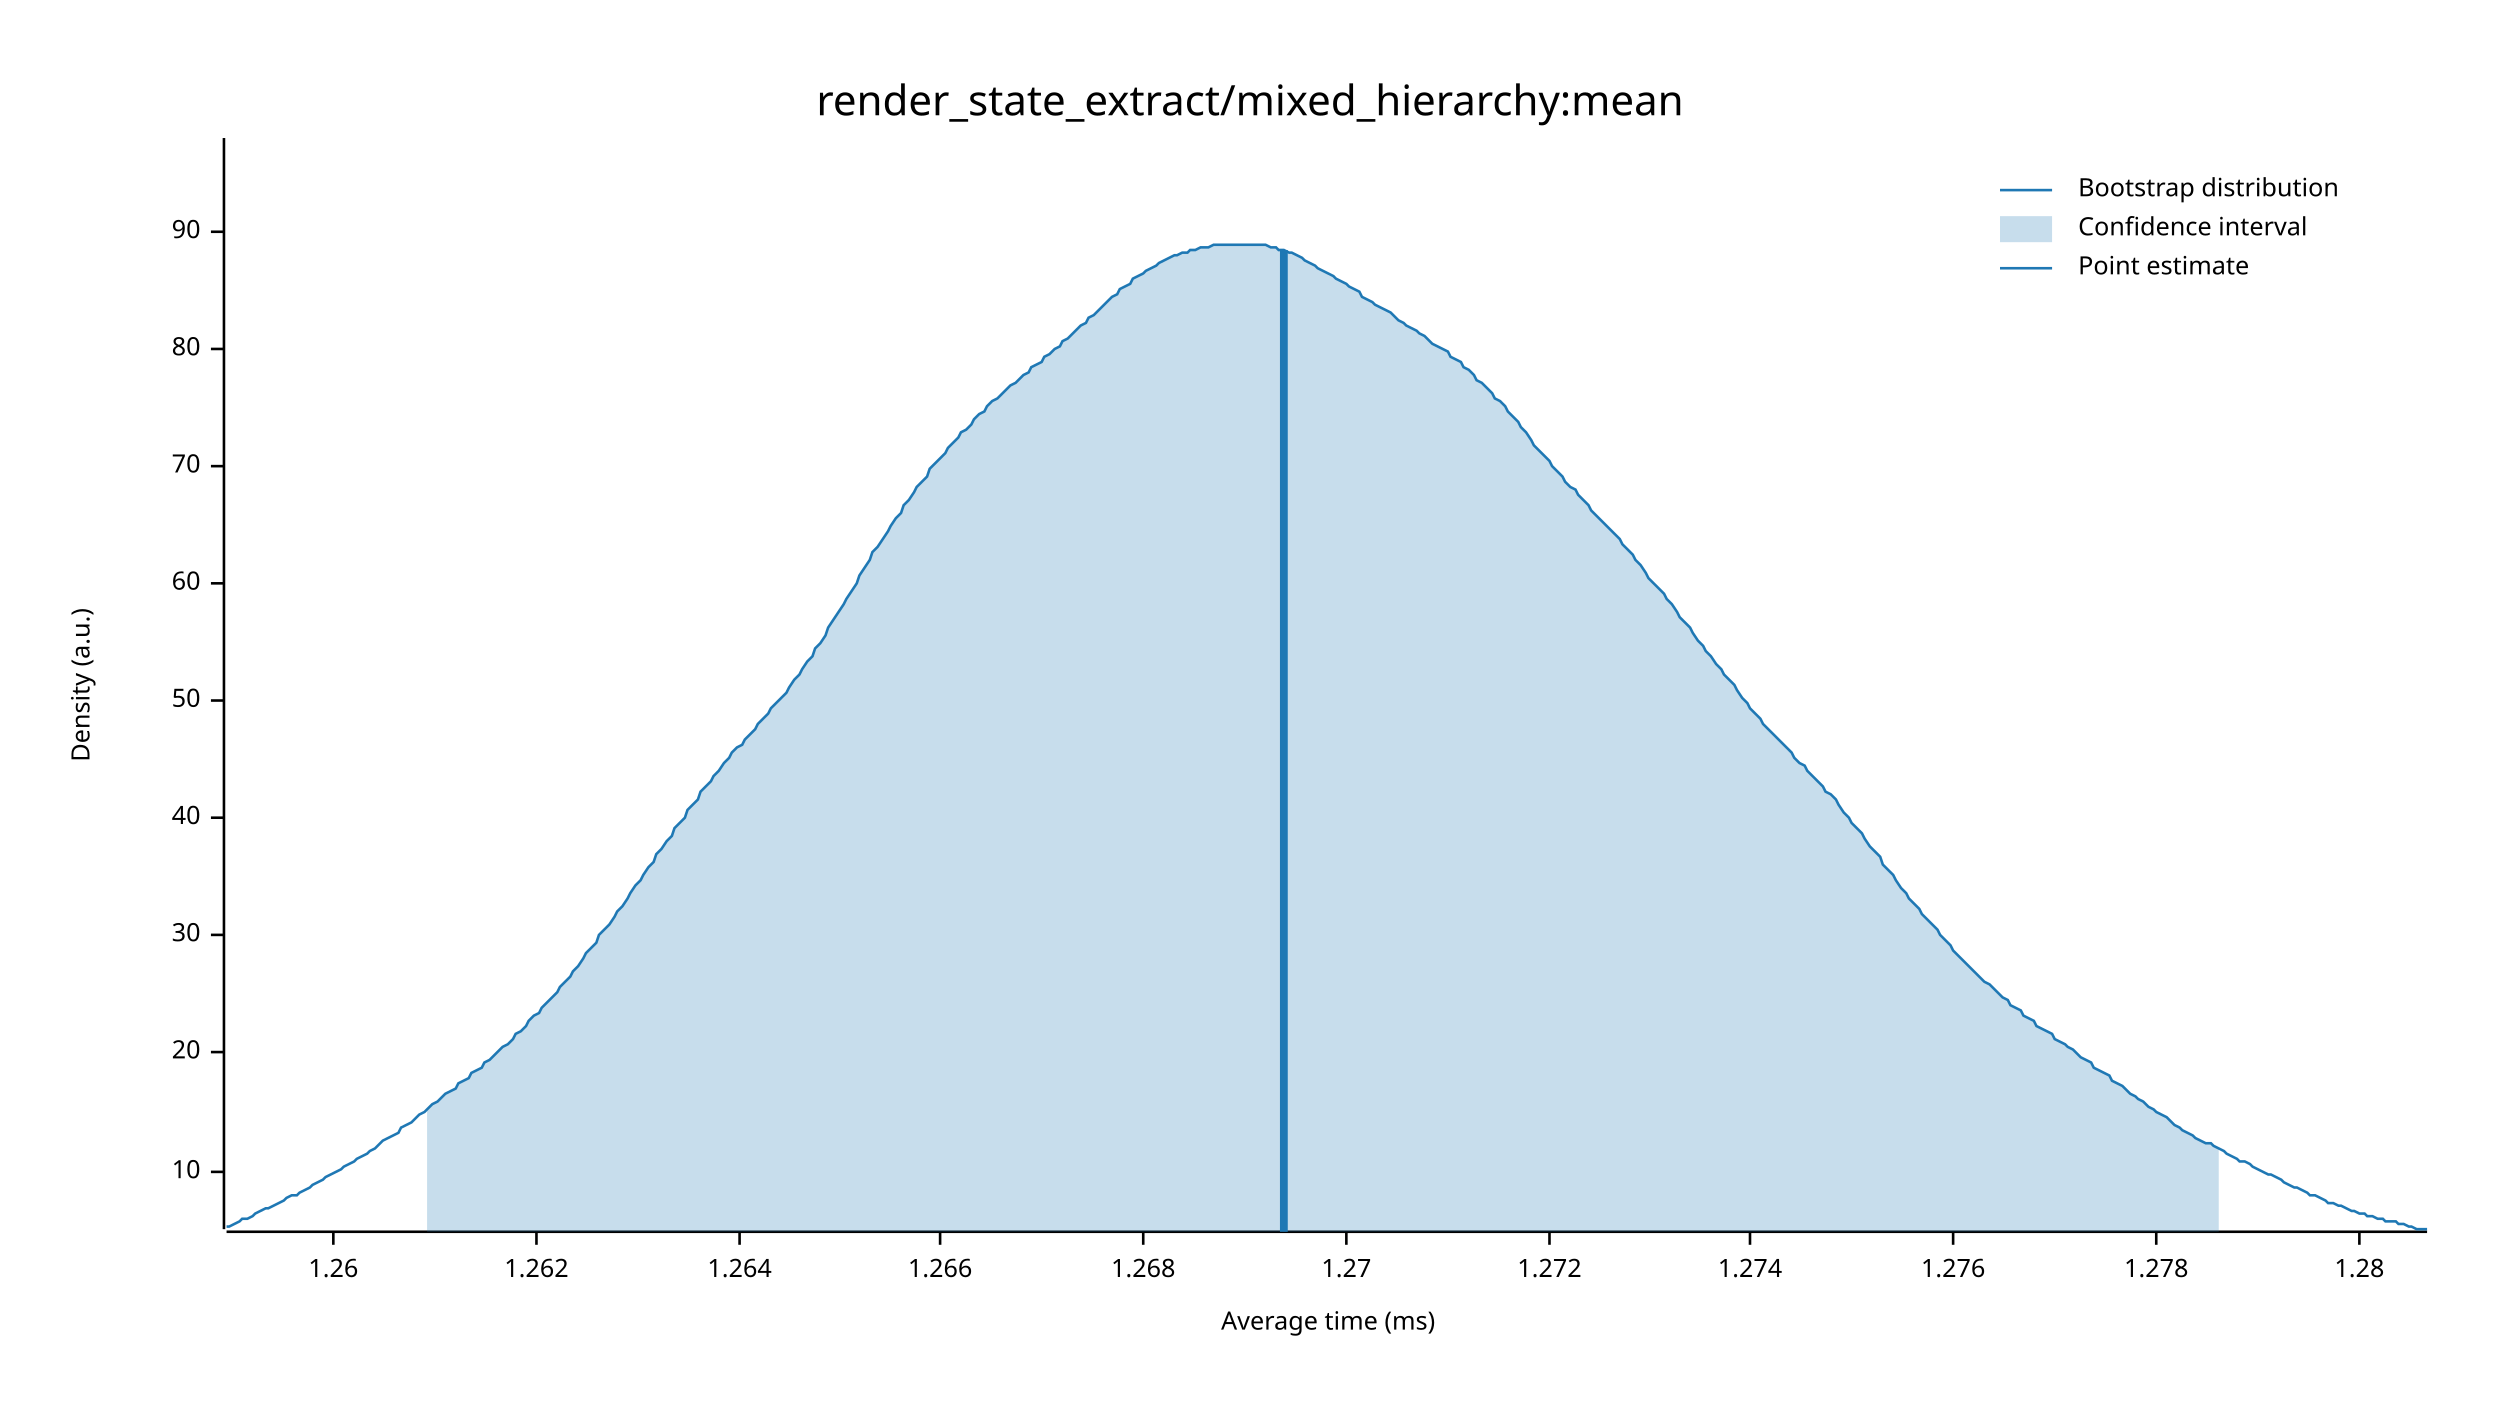
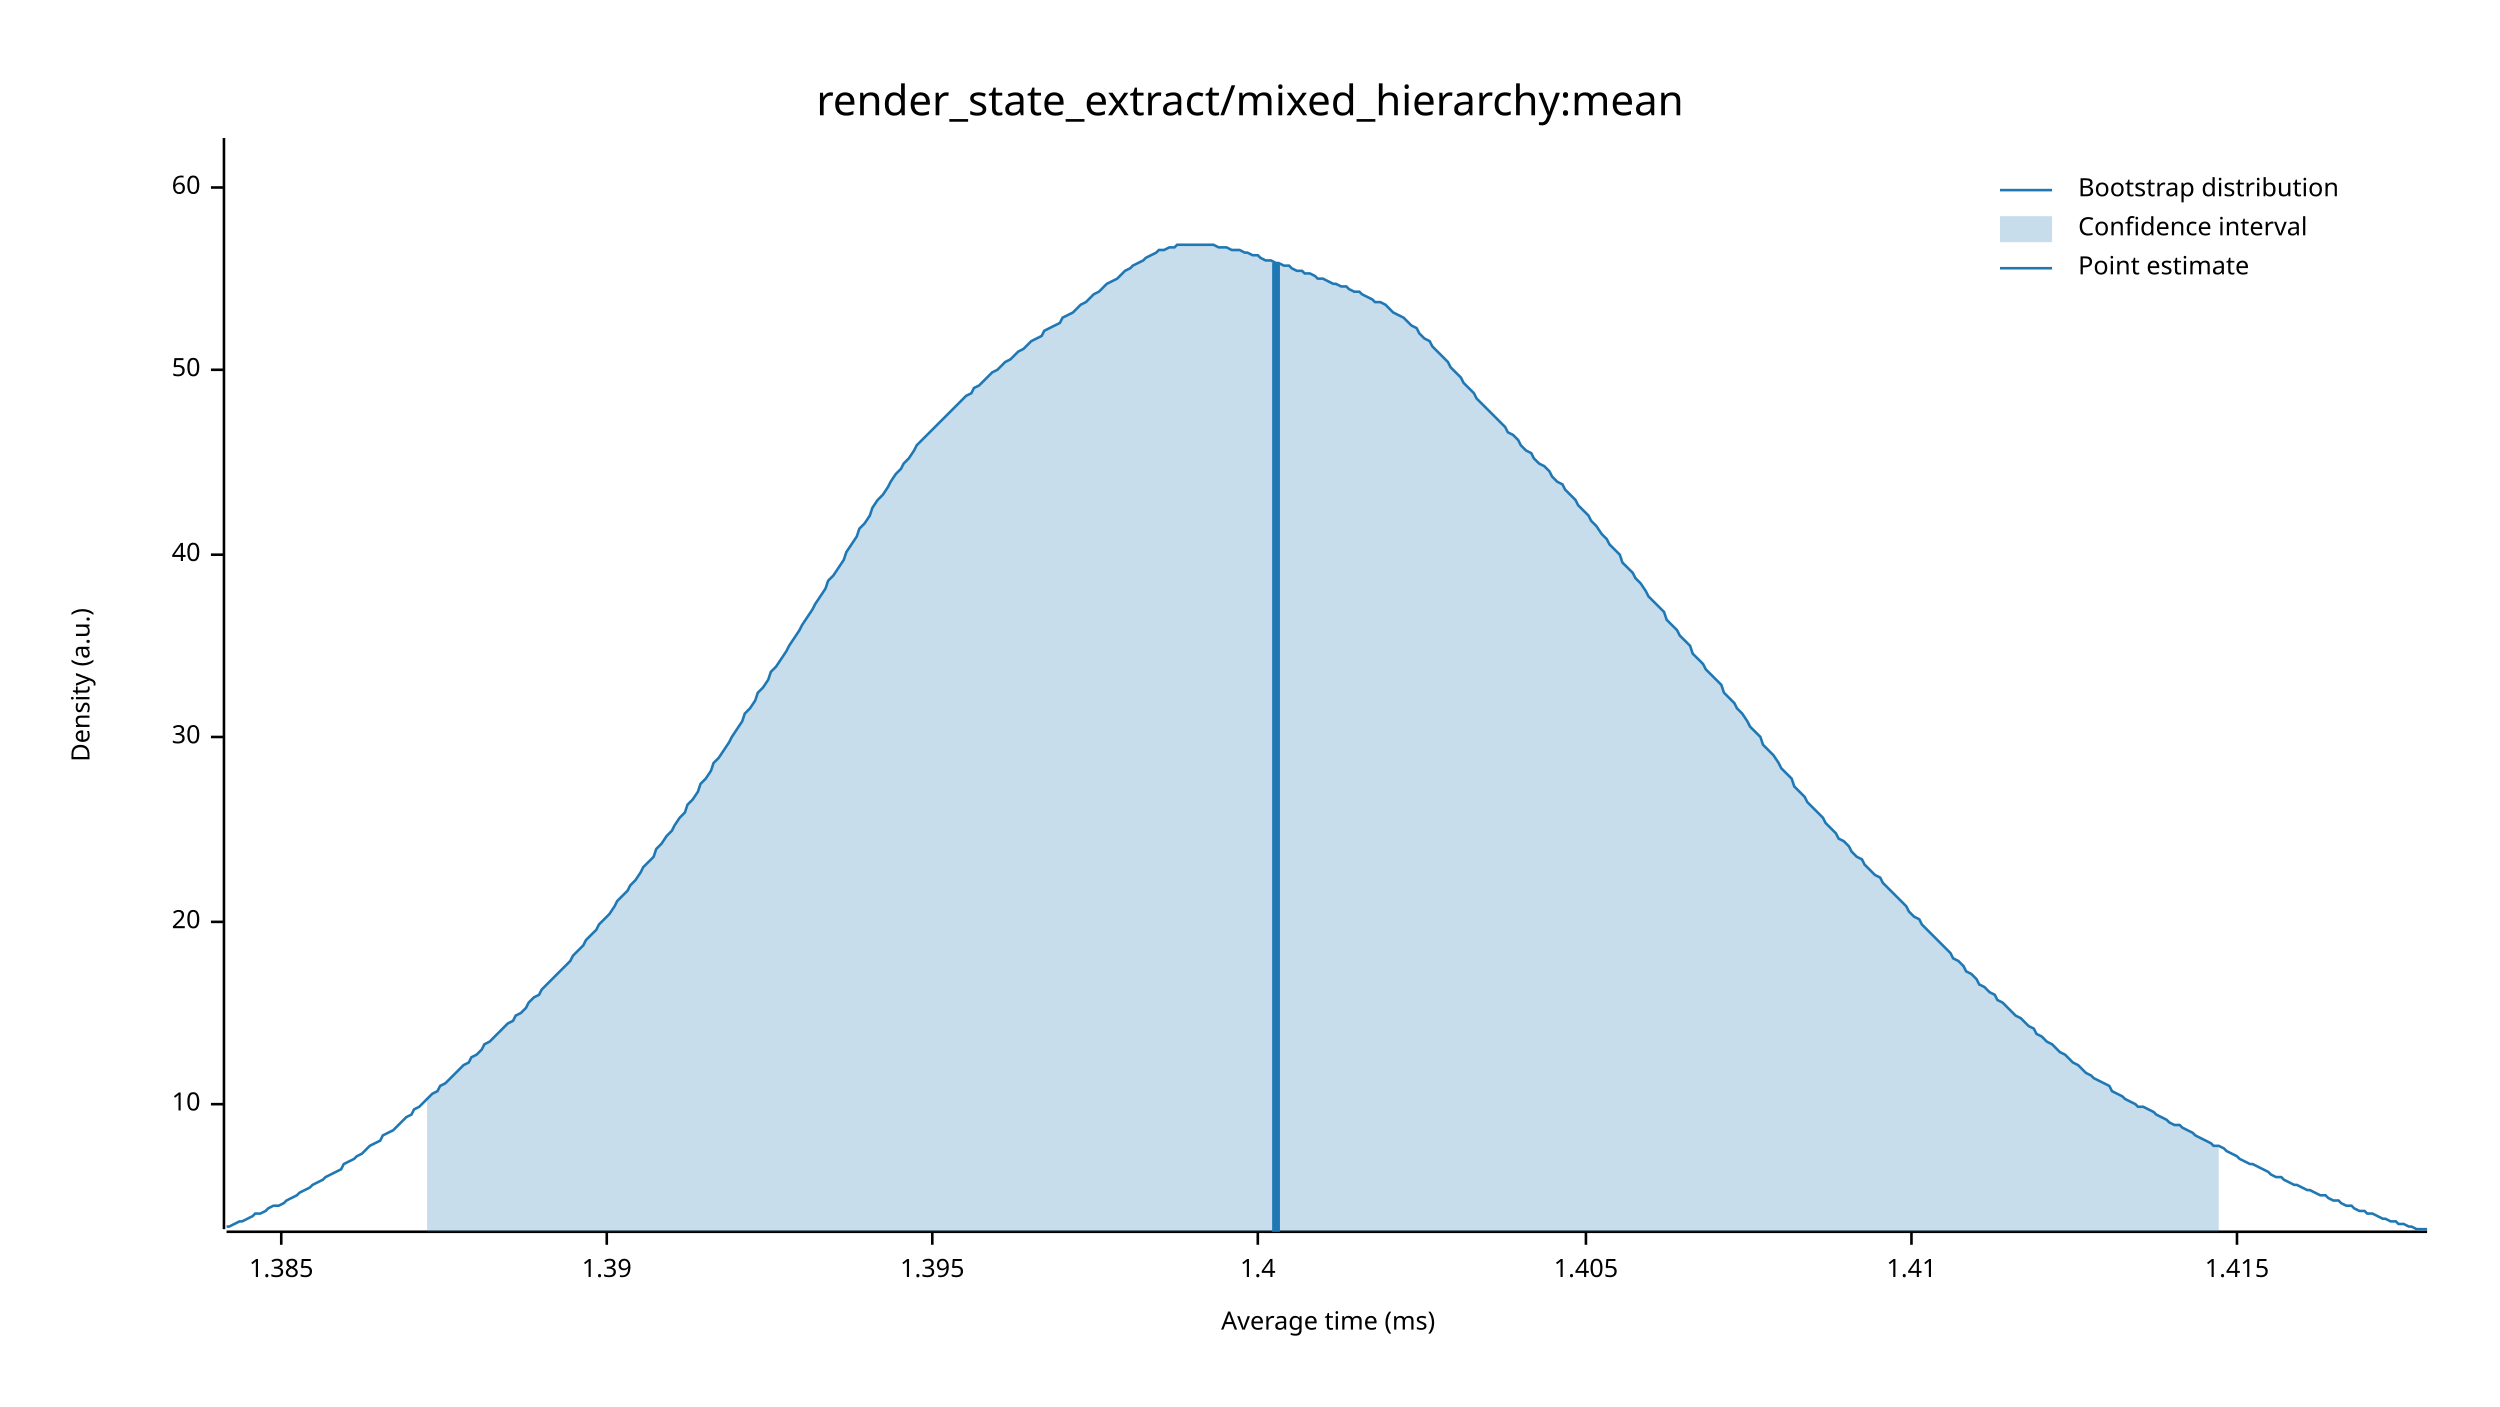
<svg xmlns="http://www.w3.org/2000/svg" width="960" height="540" viewBox="0 0 960 540">
  <text x="480" y="32" dy="0.76em" text-anchor="middle" font-family="sans-serif" font-size="16.129" opacity="1" fill="#000000">
render_state_extract/mixed_hierarchy:mean
</text>
  <text x="27" y="263" dy="0.76em" text-anchor="middle" font-family="sans-serif" font-size="9.677" opacity="1" fill="#000000" transform="rotate(270, 27, 263)">
Density (a.u.)
</text>
  <text x="510" y="513" dy="-0.5ex" text-anchor="middle" font-family="sans-serif" font-size="9.677" opacity="1" fill="#000000">
Average time (ms)
</text>
  <polyline fill="none" opacity="1" stroke="#000000" stroke-width="1" points="86,53 86,472 " />
-   <text x="77" y="450" dy="0.5ex" text-anchor="end" font-family="sans-serif" font-size="9.677" opacity="1" fill="#000000">
+   <text x="77" y="424" dy="0.5ex" text-anchor="end" font-family="sans-serif" font-size="9.677" opacity="1" fill="#000000">
10
</text>
-   <polyline fill="none" opacity="1" stroke="#000000" stroke-width="1" points="81,450 86,450 " />
-   <text x="77" y="404" dy="0.5ex" text-anchor="end" font-family="sans-serif" font-size="9.677" opacity="1" fill="#000000">
+   <polyline fill="none" opacity="1" stroke="#000000" stroke-width="1" points="81,424 86,424 " />
+   <text x="77" y="354" dy="0.5ex" text-anchor="end" font-family="sans-serif" font-size="9.677" opacity="1" fill="#000000">
20
</text>
-   <polyline fill="none" opacity="1" stroke="#000000" stroke-width="1" points="81,404 86,404 " />
-   <text x="77" y="359" dy="0.5ex" text-anchor="end" font-family="sans-serif" font-size="9.677" opacity="1" fill="#000000">
+   <polyline fill="none" opacity="1" stroke="#000000" stroke-width="1" points="81,354 86,354 " />
+   <text x="77" y="283" dy="0.5ex" text-anchor="end" font-family="sans-serif" font-size="9.677" opacity="1" fill="#000000">
30
</text>
-   <polyline fill="none" opacity="1" stroke="#000000" stroke-width="1" points="81,359 86,359 " />
-   <text x="77" y="314" dy="0.5ex" text-anchor="end" font-family="sans-serif" font-size="9.677" opacity="1" fill="#000000">
+   <polyline fill="none" opacity="1" stroke="#000000" stroke-width="1" points="81,283 86,283 " />
+   <text x="77" y="213" dy="0.5ex" text-anchor="end" font-family="sans-serif" font-size="9.677" opacity="1" fill="#000000">
40
</text>
-   <polyline fill="none" opacity="1" stroke="#000000" stroke-width="1" points="81,314 86,314 " />
-   <text x="77" y="269" dy="0.5ex" text-anchor="end" font-family="sans-serif" font-size="9.677" opacity="1" fill="#000000">
+   <polyline fill="none" opacity="1" stroke="#000000" stroke-width="1" points="81,213 86,213 " />
+   <text x="77" y="142" dy="0.5ex" text-anchor="end" font-family="sans-serif" font-size="9.677" opacity="1" fill="#000000">
50
</text>
-   <polyline fill="none" opacity="1" stroke="#000000" stroke-width="1" points="81,269 86,269 " />
-   <text x="77" y="224" dy="0.5ex" text-anchor="end" font-family="sans-serif" font-size="9.677" opacity="1" fill="#000000">
+   <polyline fill="none" opacity="1" stroke="#000000" stroke-width="1" points="81,142 86,142 " />
+   <text x="77" y="72" dy="0.5ex" text-anchor="end" font-family="sans-serif" font-size="9.677" opacity="1" fill="#000000">
60
</text>
-   <polyline fill="none" opacity="1" stroke="#000000" stroke-width="1" points="81,224 86,224 " />
-   <text x="77" y="179" dy="0.5ex" text-anchor="end" font-family="sans-serif" font-size="9.677" opacity="1" fill="#000000">
- 70
+   <polyline fill="none" opacity="1" stroke="#000000" stroke-width="1" points="81,72 86,72 " />
+   <polyline fill="none" opacity="1" stroke="#000000" stroke-width="1" points="87,473 932,473 " />
+   <text x="108" y="483" dy="0.76em" text-anchor="middle" font-family="sans-serif" font-size="9.677" opacity="1" fill="#000000">
+ 1.385
</text>
-   <polyline fill="none" opacity="1" stroke="#000000" stroke-width="1" points="81,179 86,179 " />
-   <text x="77" y="134" dy="0.5ex" text-anchor="end" font-family="sans-serif" font-size="9.677" opacity="1" fill="#000000">
- 80
+   <polyline fill="none" opacity="1" stroke="#000000" stroke-width="1" points="108,473 108,478 " />
+   <text x="233" y="483" dy="0.76em" text-anchor="middle" font-family="sans-serif" font-size="9.677" opacity="1" fill="#000000">
+ 1.39
</text>
-   <polyline fill="none" opacity="1" stroke="#000000" stroke-width="1" points="81,134 86,134 " />
-   <text x="77" y="89" dy="0.5ex" text-anchor="end" font-family="sans-serif" font-size="9.677" opacity="1" fill="#000000">
- 90
+   <polyline fill="none" opacity="1" stroke="#000000" stroke-width="1" points="233,473 233,478 " />
+   <text x="358" y="483" dy="0.76em" text-anchor="middle" font-family="sans-serif" font-size="9.677" opacity="1" fill="#000000">
+ 1.395
</text>
-   <polyline fill="none" opacity="1" stroke="#000000" stroke-width="1" points="81,89 86,89 " />
-   <polyline fill="none" opacity="1" stroke="#000000" stroke-width="1" points="87,473 932,473 " />
-   <text x="128" y="483" dy="0.76em" text-anchor="middle" font-family="sans-serif" font-size="9.677" opacity="1" fill="#000000">
- 1.26
+   <polyline fill="none" opacity="1" stroke="#000000" stroke-width="1" points="358,473 358,478 " />
+   <text x="483" y="483" dy="0.76em" text-anchor="middle" font-family="sans-serif" font-size="9.677" opacity="1" fill="#000000">
+ 1.4
</text>
-   <polyline fill="none" opacity="1" stroke="#000000" stroke-width="1" points="128,473 128,478 " />
-   <text x="206" y="483" dy="0.76em" text-anchor="middle" font-family="sans-serif" font-size="9.677" opacity="1" fill="#000000">
- 1.262
+   <polyline fill="none" opacity="1" stroke="#000000" stroke-width="1" points="483,473 483,478 " />
+   <text x="609" y="483" dy="0.76em" text-anchor="middle" font-family="sans-serif" font-size="9.677" opacity="1" fill="#000000">
+ 1.405
</text>
-   <polyline fill="none" opacity="1" stroke="#000000" stroke-width="1" points="206,473 206,478 " />
-   <text x="284" y="483" dy="0.76em" text-anchor="middle" font-family="sans-serif" font-size="9.677" opacity="1" fill="#000000">
- 1.264
+   <polyline fill="none" opacity="1" stroke="#000000" stroke-width="1" points="609,473 609,478 " />
+   <text x="734" y="483" dy="0.76em" text-anchor="middle" font-family="sans-serif" font-size="9.677" opacity="1" fill="#000000">
+ 1.41
</text>
-   <polyline fill="none" opacity="1" stroke="#000000" stroke-width="1" points="284,473 284,478 " />
-   <text x="361" y="483" dy="0.76em" text-anchor="middle" font-family="sans-serif" font-size="9.677" opacity="1" fill="#000000">
- 1.266
+   <polyline fill="none" opacity="1" stroke="#000000" stroke-width="1" points="734,473 734,478 " />
+   <text x="859" y="483" dy="0.76em" text-anchor="middle" font-family="sans-serif" font-size="9.677" opacity="1" fill="#000000">
+ 1.415
</text>
-   <polyline fill="none" opacity="1" stroke="#000000" stroke-width="1" points="361,473 361,478 " />
-   <text x="439" y="483" dy="0.76em" text-anchor="middle" font-family="sans-serif" font-size="9.677" opacity="1" fill="#000000">
- 1.268
- </text>
-   <polyline fill="none" opacity="1" stroke="#000000" stroke-width="1" points="439,473 439,478 " />
-   <text x="517" y="483" dy="0.76em" text-anchor="middle" font-family="sans-serif" font-size="9.677" opacity="1" fill="#000000">
- 1.27
- </text>
-   <polyline fill="none" opacity="1" stroke="#000000" stroke-width="1" points="517,473 517,478 " />
-   <text x="595" y="483" dy="0.76em" text-anchor="middle" font-family="sans-serif" font-size="9.677" opacity="1" fill="#000000">
- 1.272
- </text>
-   <polyline fill="none" opacity="1" stroke="#000000" stroke-width="1" points="595,473 595,478 " />
-   <text x="672" y="483" dy="0.76em" text-anchor="middle" font-family="sans-serif" font-size="9.677" opacity="1" fill="#000000">
- 1.274
- </text>
-   <polyline fill="none" opacity="1" stroke="#000000" stroke-width="1" points="672,473 672,478 " />
-   <text x="750" y="483" dy="0.76em" text-anchor="middle" font-family="sans-serif" font-size="9.677" opacity="1" fill="#000000">
- 1.276
- </text>
-   <polyline fill="none" opacity="1" stroke="#000000" stroke-width="1" points="750,473 750,478 " />
-   <text x="828" y="483" dy="0.76em" text-anchor="middle" font-family="sans-serif" font-size="9.677" opacity="1" fill="#000000">
- 1.278
- </text>
-   <polyline fill="none" opacity="1" stroke="#000000" stroke-width="1" points="828,473 828,478 " />
-   <text x="906" y="483" dy="0.76em" text-anchor="middle" font-family="sans-serif" font-size="9.677" opacity="1" fill="#000000">
- 1.28
- </text>
-   <polyline fill="none" opacity="1" stroke="#000000" stroke-width="1" points="906,473 906,478 " />
-   <polyline fill="none" opacity="1" stroke="#1F78B4" stroke-width="1" points="87,471 88,471 90,470 92,469 93,468 95,468 97,467 98,466 100,465 102,464 103,464 105,463 107,462 109,461 110,460 112,459 114,459 115,458 117,457 119,456 120,455 122,454 124,453 125,452 127,451 129,450 131,449 132,448 134,447 136,446 137,445 139,444 141,443 142,442 144,441 146,439 147,438 149,437 151,436 153,435 154,433 156,432 158,431 159,430 161,428 163,427 164,426 166,424 168,423 169,422 171,420 173,419 175,418 176,416 178,415 180,414 181,412 183,411 185,410 186,408 188,407 190,405 191,404 193,402 195,401 197,399 198,397 200,396 202,394 203,392 205,390 207,389 208,387 210,385 212,383 214,381 215,379 217,377 219,375 220,373 222,371 224,368 225,366 227,364 229,362 230,359 232,357 234,355 236,352 237,350 239,348 241,345 242,343 244,340 246,338 247,336 249,333 251,331 252,328 254,326 256,323 258,321 259,318 261,316 263,314 264,311 266,309 268,307 269,304 271,302 273,300 274,298 276,296 278,293 280,291 281,289 283,287 285,286 286,284 288,282 290,280 291,278 293,276 295,274 296,272 298,270 300,268 302,266 303,264 305,261 307,259 308,257 310,254 312,252 313,249 315,247 317,244 318,241 320,238 322,235 324,232 325,230 327,227 329,224 330,221 332,218 334,215 335,212 337,210 339,207 341,204 342,202 344,199 346,197 347,194 349,192 351,189 352,187 354,185 356,183 357,180 359,178 361,176 363,174 364,172 366,170 368,168 369,166 371,165 373,163 374,161 376,159 378,158 379,156 381,154 383,153 385,151 386,150 388,148 390,147 391,146 393,144 395,143 396,141 398,140 400,139 401,137 403,136 405,134 407,133 408,131 410,130 412,128 413,127 415,125 417,124 418,122 420,121 422,119 423,118 425,116 427,114 429,113 430,111 432,110 434,109 435,107 437,106 439,105 440,104 442,103 444,102 445,101 447,100 449,99 451,98 452,98 454,97 456,97 457,96 459,96 461,95 462,95 464,95 466,94 468,94 469,94 471,94 473,94 474,94 476,94 478,94 479,94 481,94 483,94 484,94 486,94 488,95 490,95 491,96 493,96 495,97 496,97 498,98 500,99 501,100 503,101 505,102 506,103 508,104 510,105 512,106 513,107 515,108 517,109 518,110 520,111 522,112 523,114 525,115 527,116 528,117 530,118 532,119 534,120 535,121 537,123 539,124 540,125 542,126 544,127 545,128 547,129 549,131 550,132 552,133 554,134 556,135 557,137 559,138 561,139 562,141 564,142 566,144 567,146 569,147 571,149 573,151 574,153 576,154 578,156 579,158 581,160 583,162 584,164 586,166 588,169 589,171 591,173 593,175 595,177 596,179 598,181 600,183 601,185 603,187 605,188 606,190 608,192 610,194 611,196 613,198 615,200 617,202 618,203 620,205 622,207 623,209 625,211 627,213 628,215 630,217 632,220 633,222 635,224 637,226 639,228 640,230 642,232 644,235 645,237 647,239 649,241 650,243 652,246 654,248 655,250 657,252 659,255 661,257 662,259 664,261 666,263 667,265 669,268 671,270 672,272 674,274 676,276 677,278 679,280 681,282 683,284 684,285 686,287 688,289 689,291 691,293 693,294 694,296 696,298 698,300 700,302 701,304 703,305 705,307 706,309 708,312 710,314 711,316 713,318 715,320 716,322 718,325 720,327 722,329 723,332 725,334 727,336 728,338 730,341 732,343 733,345 735,347 737,349 738,351 740,353 742,355 744,357 745,359 747,361 749,363 750,365 752,367 754,369 755,370 757,372 759,374 760,375 762,377 764,378 766,380 767,381 769,383 771,384 772,386 774,387 776,388 777,390 779,391 781,392 782,394 784,395 786,396 788,397 789,399 791,400 793,401 794,402 796,403 798,405 799,406 801,407 803,408 804,410 806,411 808,412 810,413 811,415 813,416 815,417 816,418 818,420 820,421 821,422 823,423 825,425 827,426 828,427 830,428 832,429 833,430 835,432 837,433 838,434 840,435 842,436 843,437 845,438 847,439 849,439 850,440 852,441 854,442 855,443 857,444 859,445 860,446 862,446 864,447 865,448 867,449 869,450 871,451 872,451 874,452 876,453 877,454 879,455 881,456 882,456 884,457 886,458 887,459 889,459 891,460 893,461 894,462 896,462 898,463 899,463 901,464 903,465 904,465 906,466 908,466 909,467 911,467 913,468 915,468 916,469 918,469 920,469 921,470 923,470 925,471 926,471 928,472 930,472 932,472 " />
-   <polygon opacity="0.25" fill="#1F78B4" points="164,426 166,424 168,423 169,422 171,420 173,419 175,418 176,416 178,415 180,414 181,412 183,411 185,410 186,408 188,407 190,405 191,404 193,402 195,401 197,399 198,397 200,396 202,394 203,392 205,390 207,389 208,387 210,385 212,383 214,381 215,379 217,377 219,375 220,373 222,371 224,368 225,366 227,364 229,362 230,359 232,357 234,355 236,352 237,350 239,348 241,345 242,343 244,340 246,338 247,336 249,333 251,331 252,328 254,326 256,323 258,321 259,318 261,316 263,314 264,311 266,309 268,307 269,304 271,302 273,300 274,298 276,296 278,293 280,291 281,289 283,287 285,286 286,284 288,282 290,280 291,278 293,276 295,274 296,272 298,270 300,268 302,266 303,264 305,261 307,259 308,257 310,254 312,252 313,249 315,247 317,244 318,241 320,238 322,235 324,232 325,230 327,227 329,224 330,221 332,218 334,215 335,212 337,210 339,207 341,204 342,202 344,199 346,197 347,194 349,192 351,189 352,187 354,185 356,183 357,180 359,178 361,176 363,174 364,172 366,170 368,168 369,166 371,165 373,163 374,161 376,159 378,158 379,156 381,154 383,153 385,151 386,150 388,148 390,147 391,146 393,144 395,143 396,141 398,140 400,139 401,137 403,136 405,134 407,133 408,131 410,130 412,128 413,127 415,125 417,124 418,122 420,121 422,119 423,118 425,116 427,114 429,113 430,111 432,110 434,109 435,107 437,106 439,105 440,104 442,103 444,102 445,101 447,100 449,99 451,98 452,98 454,97 456,97 457,96 459,96 461,95 462,95 464,95 466,94 468,94 469,94 471,94 473,94 474,94 476,94 478,94 479,94 481,94 483,94 484,94 486,94 488,95 490,95 491,96 493,96 495,97 496,97 498,98 500,99 501,100 503,101 505,102 506,103 508,104 510,105 512,106 513,107 515,108 517,109 518,110 520,111 522,112 523,114 525,115 527,116 528,117 530,118 532,119 534,120 535,121 537,123 539,124 540,125 542,126 544,127 545,128 547,129 549,131 550,132 552,133 554,134 556,135 557,137 559,138 561,139 562,141 564,142 566,144 567,146 569,147 571,149 573,151 574,153 576,154 578,156 579,158 581,160 583,162 584,164 586,166 588,169 589,171 591,173 593,175 595,177 596,179 598,181 600,183 601,185 603,187 605,188 606,190 608,192 610,194 611,196 613,198 615,200 617,202 618,203 620,205 622,207 623,209 625,211 627,213 628,215 630,217 632,220 633,222 635,224 637,226 639,228 640,230 642,232 644,235 645,237 647,239 649,241 650,243 652,246 654,248 655,250 657,252 659,255 661,257 662,259 664,261 666,263 667,265 669,268 671,270 672,272 674,274 676,276 677,278 679,280 681,282 683,284 684,285 686,287 688,289 689,291 691,293 693,294 694,296 696,298 698,300 700,302 701,304 703,305 705,307 706,309 708,312 710,314 711,316 713,318 715,320 716,322 718,325 720,327 722,329 723,332 725,334 727,336 728,338 730,341 732,343 733,345 735,347 737,349 738,351 740,353 742,355 744,357 745,359 747,361 749,363 750,365 752,367 754,369 755,370 757,372 759,374 760,375 762,377 764,378 766,380 767,381 769,383 771,384 772,386 774,387 776,388 777,390 779,391 781,392 782,394 784,395 786,396 788,397 789,399 791,400 793,401 794,402 796,403 798,405 799,406 801,407 803,408 804,410 806,411 808,412 810,413 811,415 813,416 815,417 816,418 818,420 820,421 821,422 823,423 825,425 827,426 828,427 830,428 832,429 833,430 835,432 837,433 838,434 840,435 842,436 843,437 845,438 847,439 849,439 850,440 852,441 852,473 164,473 " />
-   <polyline fill="none" opacity="1" stroke="#1F78B4" stroke-width="3" points="493,473 493,96 " />
+   <polyline fill="none" opacity="1" stroke="#000000" stroke-width="1" points="859,473 859,478 " />
+   <polyline fill="none" opacity="1" stroke="#1F78B4" stroke-width="1" points="87,471 88,471 90,470 92,469 93,469 95,468 97,467 98,466 100,466 102,465 103,464 105,463 107,463 109,462 110,461 112,460 114,459 115,458 117,457 119,456 120,455 122,454 124,453 125,452 127,451 129,450 131,449 132,447 134,446 136,445 137,444 139,443 141,441 142,440 144,439 146,438 147,436 149,435 151,434 153,432 154,431 156,429 158,428 159,426 161,425 163,423 164,422 166,420 168,419 169,417 171,416 173,414 175,412 176,411 178,409 180,408 181,406 183,405 185,403 186,401 188,400 190,398 191,397 193,395 195,393 197,392 198,390 200,389 202,387 203,385 205,383 207,382 208,380 210,378 212,376 214,374 215,373 217,371 219,369 220,367 222,365 224,363 225,361 227,359 229,357 230,355 232,353 234,351 236,348 237,346 239,344 241,342 242,340 244,338 246,335 247,333 249,331 251,329 252,326 254,324 256,321 258,319 259,317 261,314 263,312 264,309 266,307 268,304 269,301 271,299 273,296 274,293 276,291 278,288 280,285 281,283 283,280 285,277 286,274 288,272 290,269 291,266 293,264 295,261 296,258 298,256 300,253 302,250 303,248 305,245 307,242 308,240 310,237 312,234 313,232 315,229 317,226 318,223 320,221 322,218 324,215 325,212 327,209 329,206 330,203 332,201 334,198 335,195 337,192 339,190 341,187 342,185 344,182 346,180 347,178 349,176 351,173 352,171 354,169 356,167 357,166 359,164 361,162 363,160 364,159 366,157 368,155 369,154 371,152 373,151 374,149 376,148 378,146 379,145 381,143 383,142 385,140 386,139 388,138 390,136 391,135 393,134 395,132 396,131 398,130 400,129 401,127 403,126 405,125 407,124 408,122 410,121 412,120 413,119 415,117 417,116 418,115 420,113 422,112 423,111 425,109 427,108 429,107 430,106 432,104 434,103 435,102 437,101 439,100 440,99 442,98 444,97 445,96 447,96 449,95 451,95 452,94 454,94 456,94 457,94 459,94 461,94 462,94 464,94 466,94 468,95 469,95 471,95 473,96 474,96 476,96 478,97 479,97 481,98 483,98 484,99 486,100 488,100 490,101 491,101 493,102 495,102 496,103 498,104 500,104 501,105 503,105 505,106 506,107 508,107 510,108 512,109 513,109 515,110 517,110 518,111 520,112 522,112 523,113 525,114 527,115 528,116 530,116 532,117 534,119 535,120 537,121 539,122 540,123 542,125 544,126 545,128 547,130 549,131 550,133 552,135 554,137 556,139 557,141 559,143 561,145 562,147 564,149 566,151 567,153 569,155 571,157 573,159 574,160 576,162 578,164 579,166 581,167 583,169 584,171 586,173 588,174 589,176 591,178 593,179 595,181 596,183 598,185 600,186 601,188 603,190 605,192 606,194 608,196 610,198 611,200 613,202 615,205 617,207 618,209 620,211 622,213 623,216 625,218 627,220 628,222 630,224 632,227 633,229 635,231 637,233 639,235 640,238 642,240 644,242 645,244 647,246 649,248 650,251 652,253 654,255 655,257 657,259 659,261 661,263 662,266 664,268 666,270 667,272 669,274 671,277 672,279 674,281 676,283 677,286 679,288 681,290 683,293 684,295 686,297 688,299 689,302 691,304 693,306 694,308 696,310 698,312 700,314 701,316 703,318 705,320 706,322 708,323 710,325 711,327 713,329 715,330 716,332 718,334 720,336 722,337 723,339 725,341 727,343 728,344 730,346 732,348 733,350 735,352 737,353 738,355 740,357 742,359 744,361 745,362 747,364 749,366 750,368 752,369 754,371 755,373 757,374 759,376 760,378 762,379 764,381 766,382 767,384 769,385 771,387 772,388 774,390 776,391 777,392 779,394 781,395 782,397 784,398 786,400 788,401 789,402 791,404 793,405 794,406 796,408 798,409 799,410 801,412 803,413 804,414 806,415 808,416 810,417 811,419 813,420 815,421 816,422 818,423 820,424 821,425 823,425 825,426 827,427 828,428 830,429 832,430 833,431 835,432 837,432 838,433 840,434 842,435 843,436 845,437 847,438 849,439 850,440 852,440 854,441 855,442 857,443 859,444 860,445 862,446 864,447 865,447 867,448 869,449 871,450 872,451 874,452 876,452 877,453 879,454 881,455 882,455 884,456 886,457 887,457 889,458 891,459 893,459 894,460 896,461 898,461 899,462 901,463 903,463 904,464 906,465 908,465 909,466 911,466 913,467 915,468 916,468 918,469 920,469 921,470 923,470 925,471 926,471 928,472 930,472 932,472 " />
+   <polygon opacity="0.25" fill="#1F78B4" points="164,422 166,420 168,419 169,417 171,416 173,414 175,412 176,411 178,409 180,408 181,406 183,405 185,403 186,401 188,400 190,398 191,397 193,395 195,393 197,392 198,390 200,389 202,387 203,385 205,383 207,382 208,380 210,378 212,376 214,374 215,373 217,371 219,369 220,367 222,365 224,363 225,361 227,359 229,357 230,355 232,353 234,351 236,348 237,346 239,344 241,342 242,340 244,338 246,335 247,333 249,331 251,329 252,326 254,324 256,321 258,319 259,317 261,314 263,312 264,309 266,307 268,304 269,301 271,299 273,296 274,293 276,291 278,288 280,285 281,283 283,280 285,277 286,274 288,272 290,269 291,266 293,264 295,261 296,258 298,256 300,253 302,250 303,248 305,245 307,242 308,240 310,237 312,234 313,232 315,229 317,226 318,223 320,221 322,218 324,215 325,212 327,209 329,206 330,203 332,201 334,198 335,195 337,192 339,190 341,187 342,185 344,182 346,180 347,178 349,176 351,173 352,171 354,169 356,167 357,166 359,164 361,162 363,160 364,159 366,157 368,155 369,154 371,152 373,151 374,149 376,148 378,146 379,145 381,143 383,142 385,140 386,139 388,138 390,136 391,135 393,134 395,132 396,131 398,130 400,129 401,127 403,126 405,125 407,124 408,122 410,121 412,120 413,119 415,117 417,116 418,115 420,113 422,112 423,111 425,109 427,108 429,107 430,106 432,104 434,103 435,102 437,101 439,100 440,99 442,98 444,97 445,96 447,96 449,95 451,95 452,94 454,94 456,94 457,94 459,94 461,94 462,94 464,94 466,94 468,95 469,95 471,95 473,96 474,96 476,96 478,97 479,97 481,98 483,98 484,99 486,100 488,100 490,101 491,101 493,102 495,102 496,103 498,104 500,104 501,105 503,105 505,106 506,107 508,107 510,108 512,109 513,109 515,110 517,110 518,111 520,112 522,112 523,113 525,114 527,115 528,116 530,116 532,117 534,119 535,120 537,121 539,122 540,123 542,125 544,126 545,128 547,130 549,131 550,133 552,135 554,137 556,139 557,141 559,143 561,145 562,147 564,149 566,151 567,153 569,155 571,157 573,159 574,160 576,162 578,164 579,166 581,167 583,169 584,171 586,173 588,174 589,176 591,178 593,179 595,181 596,183 598,185 600,186 601,188 603,190 605,192 606,194 608,196 610,198 611,200 613,202 615,205 617,207 618,209 620,211 622,213 623,216 625,218 627,220 628,222 630,224 632,227 633,229 635,231 637,233 639,235 640,238 642,240 644,242 645,244 647,246 649,248 650,251 652,253 654,255 655,257 657,259 659,261 661,263 662,266 664,268 666,270 667,272 669,274 671,277 672,279 674,281 676,283 677,286 679,288 681,290 683,293 684,295 686,297 688,299 689,302 691,304 693,306 694,308 696,310 698,312 700,314 701,316 703,318 705,320 706,322 708,323 710,325 711,327 713,329 715,330 716,332 718,334 720,336 722,337 723,339 725,341 727,343 728,344 730,346 732,348 733,350 735,352 737,353 738,355 740,357 742,359 744,361 745,362 747,364 749,366 750,368 752,369 754,371 755,373 757,374 759,376 760,378 762,379 764,381 766,382 767,384 769,385 771,387 772,388 774,390 776,391 777,392 779,394 781,395 782,397 784,398 786,400 788,401 789,402 791,404 793,405 794,406 796,408 798,409 799,410 801,412 803,413 804,414 806,415 808,416 810,417 811,419 813,420 815,421 816,422 818,423 820,424 821,425 823,425 825,426 827,427 828,428 830,429 832,430 833,431 835,432 837,432 838,433 840,434 842,435 843,436 845,437 847,438 849,439 850,440 852,440 852,473 164,473 " />
+   <polyline fill="none" opacity="1" stroke="#1F78B4" stroke-width="3" points="490,473 490,101 " />
  <text x="798" y="68" dy="0.76em" text-anchor="start" font-family="sans-serif" font-size="9.677" opacity="1" fill="#000000">
Bootstrap distribution
</text>
  <text x="798" y="83" dy="0.76em" text-anchor="start" font-family="sans-serif" font-size="9.677" opacity="1" fill="#000000">
Confidence interval
</text>
  <text x="798" y="98" dy="0.76em" text-anchor="start" font-family="sans-serif" font-size="9.677" opacity="1" fill="#000000">
Point estimate
</text>
  <polyline fill="none" opacity="1" stroke="#1F78B4" stroke-width="1" points="768,73 788,73 " />
  <rect x="768" y="83" width="20" height="10" opacity="0.25" fill="#1F78B4" stroke="none" />
  <polyline fill="none" opacity="1" stroke="#1F78B4" stroke-width="1" points="768,103 788,103 " />
</svg>
